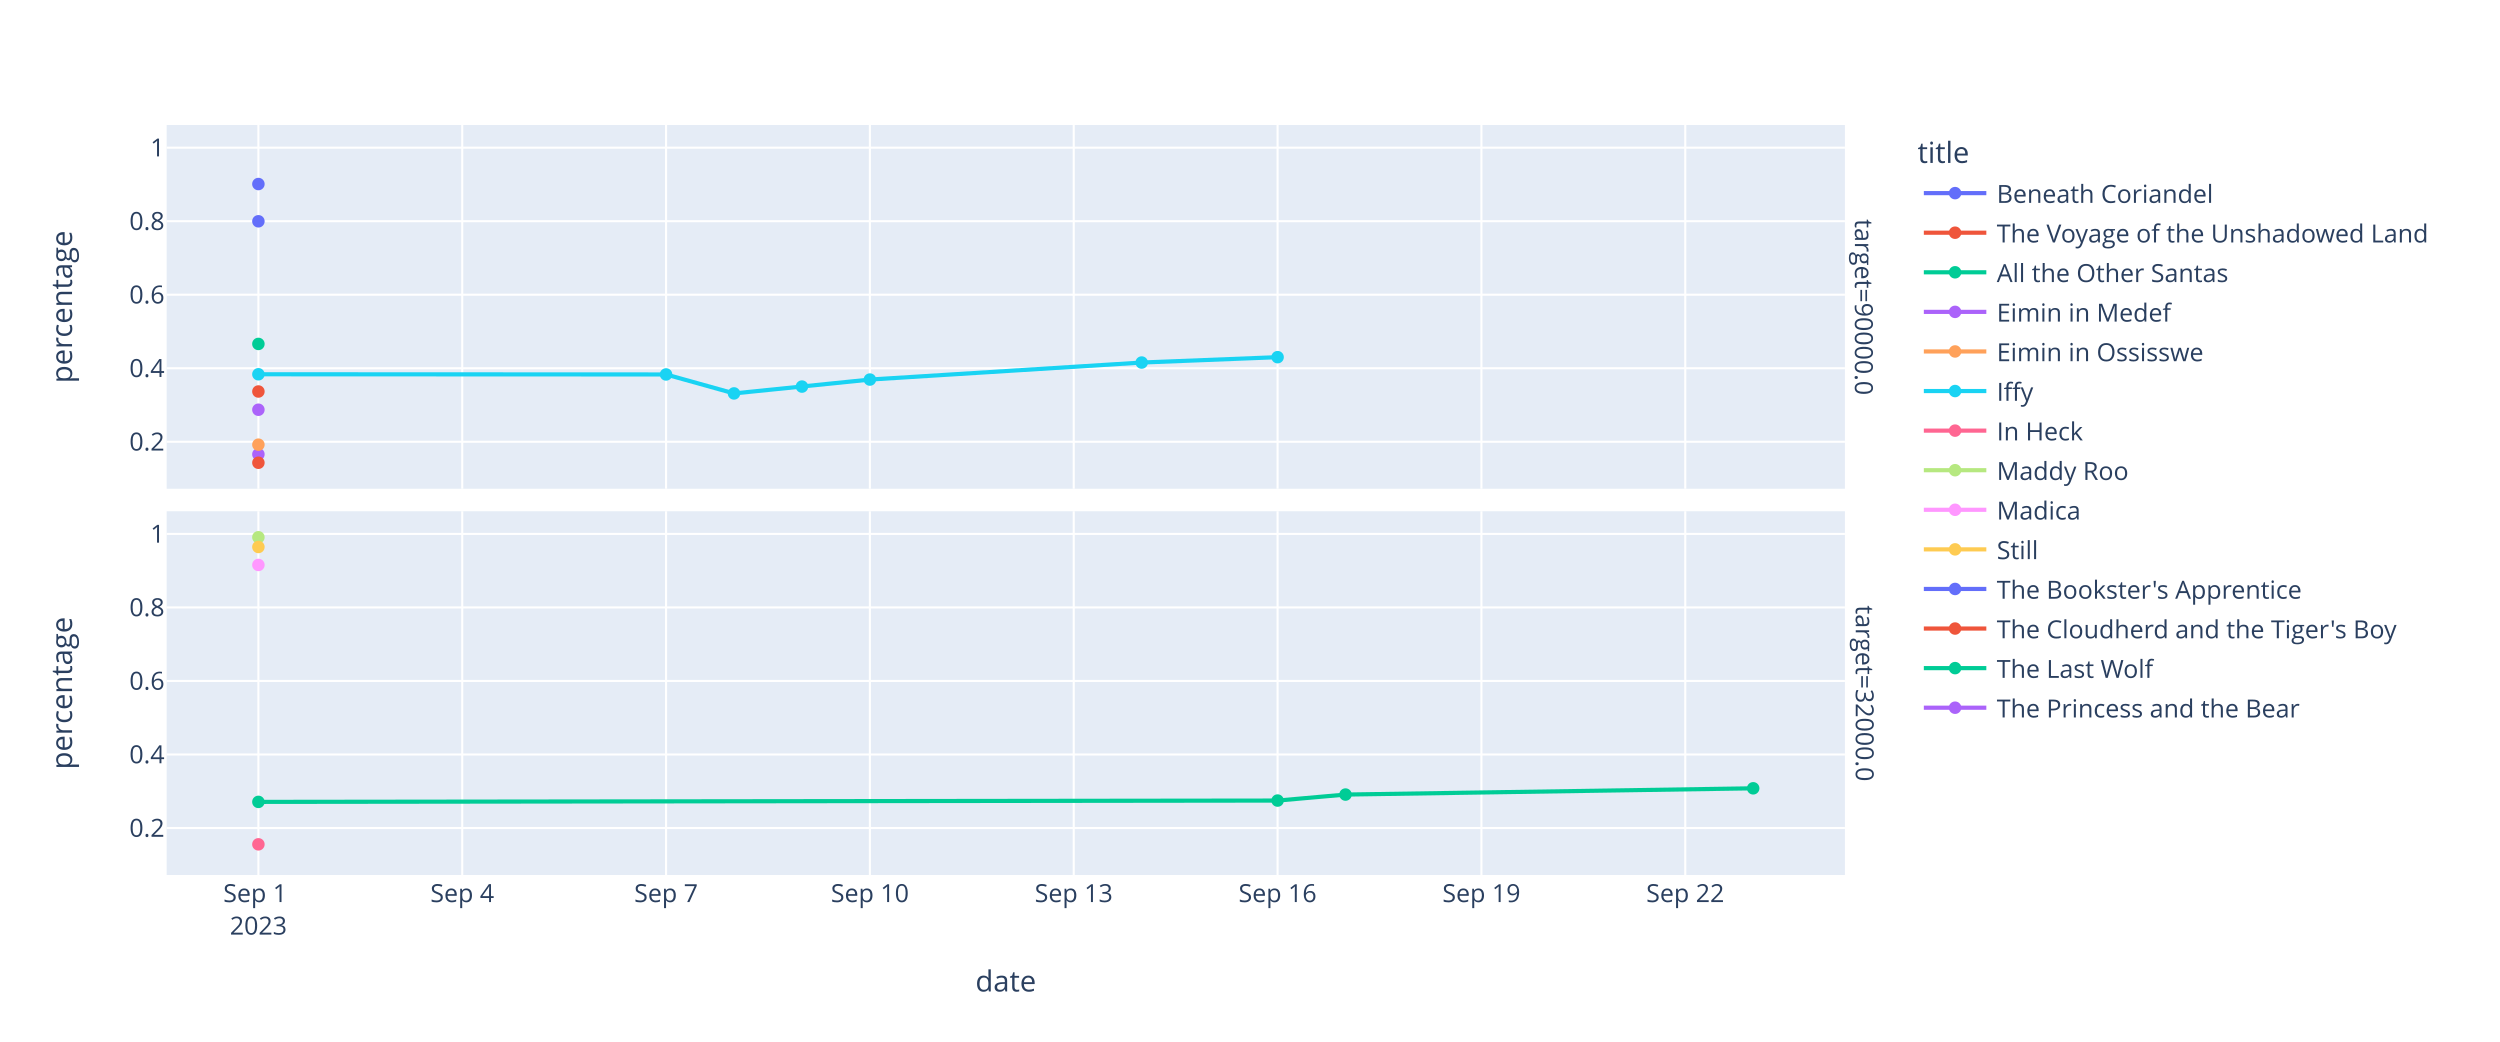
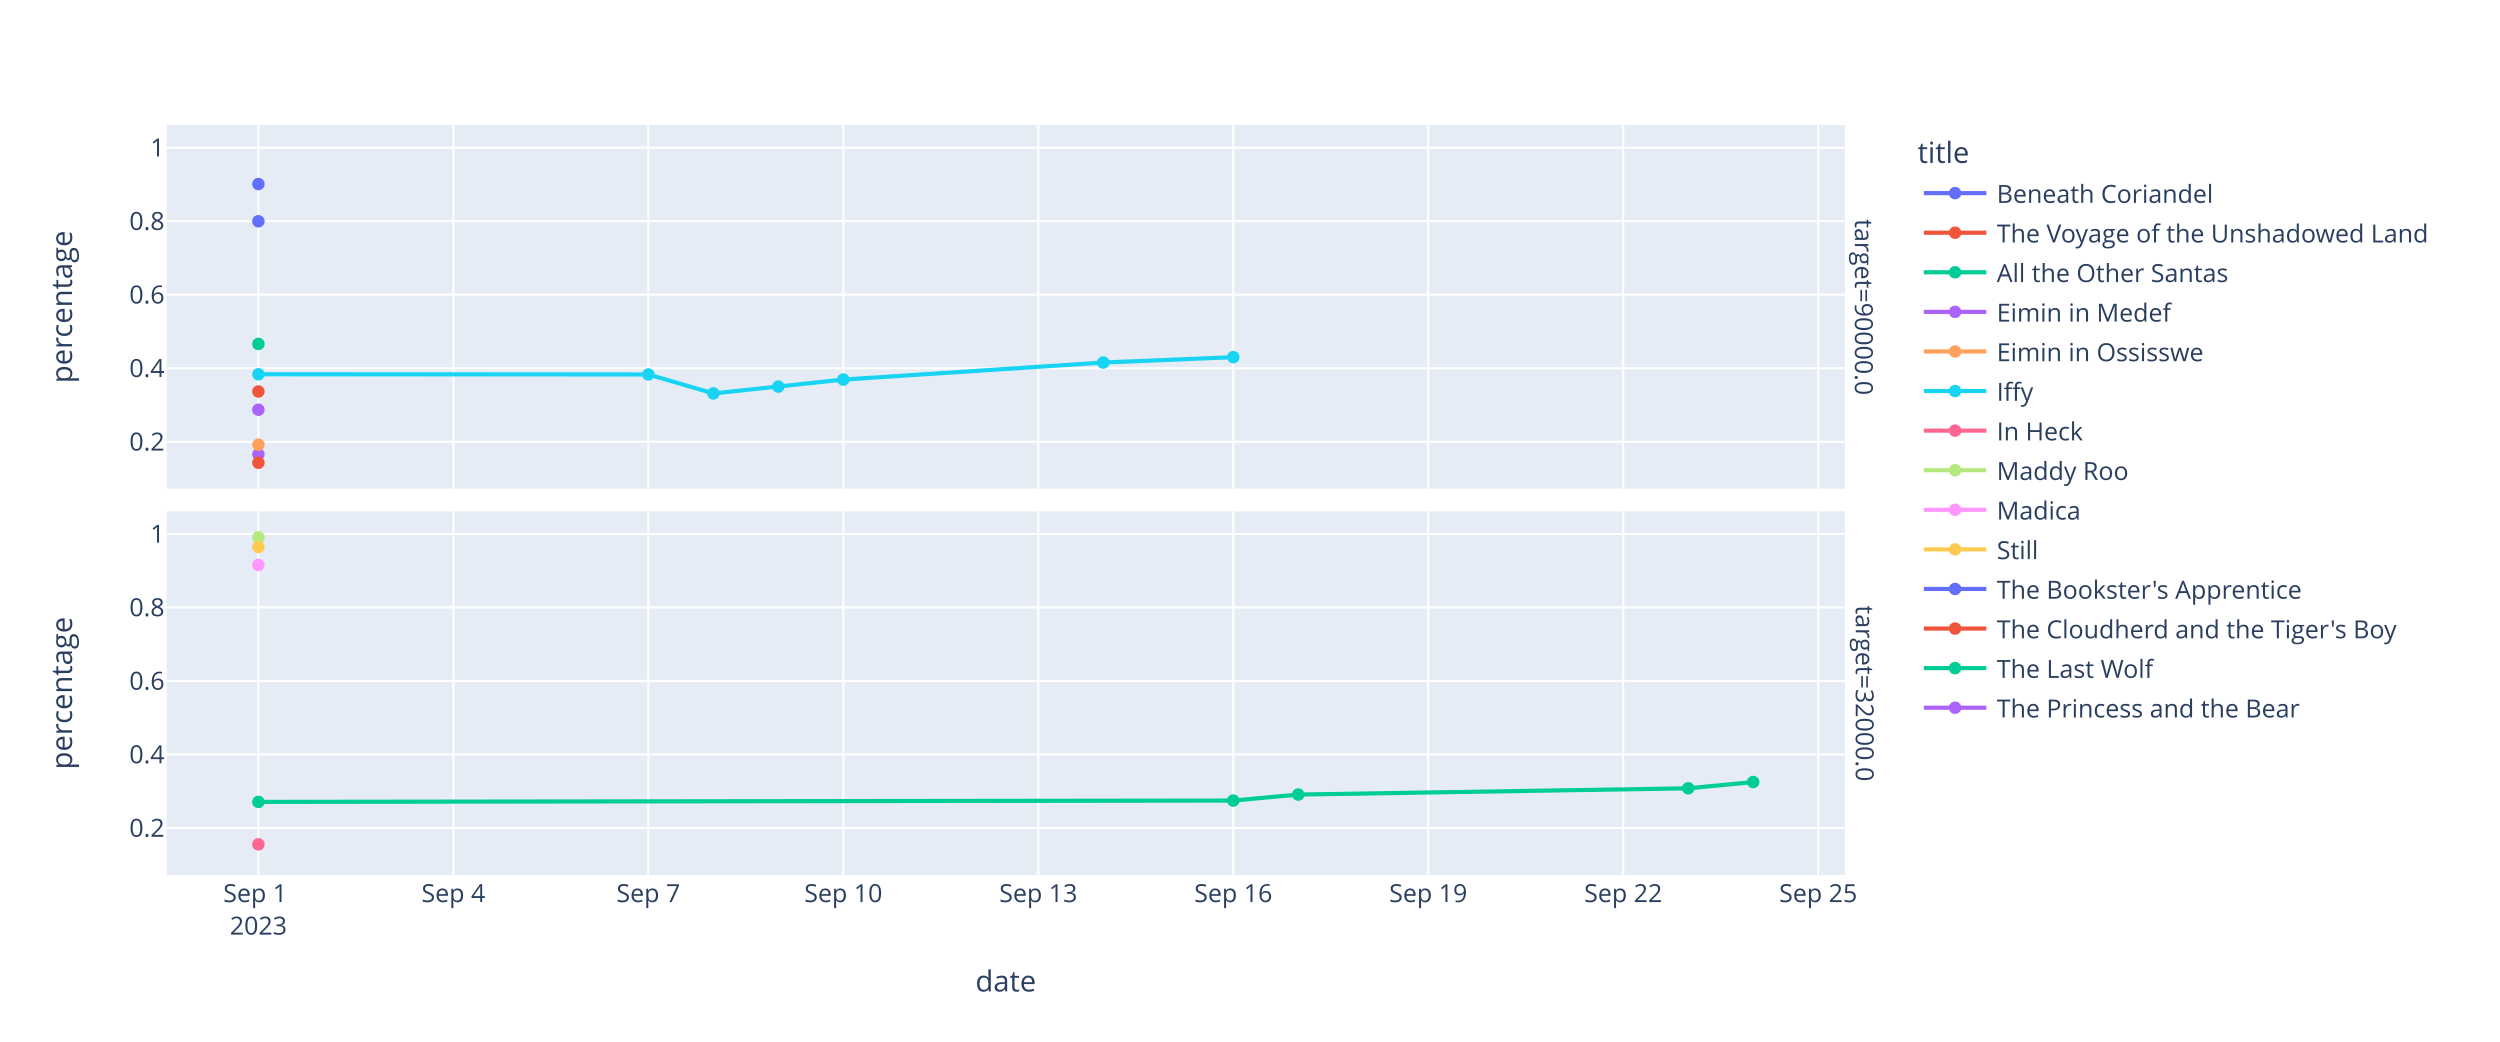
<svg xmlns="http://www.w3.org/2000/svg" class="main-svg" width="1200" height="500" style="" viewBox="0 0 1200 500">
  <rect x="0" y="0" width="1200" height="500" style="fill: rgb(255, 255, 255); fill-opacity: 1;" />
-   <defs id="defs-8ae7a4">
+   <defs id="defs-ab64a9">
    <g class="clips">
-       <clipPath id="clip8ae7a4xyplot" class="plotclip">
+       <clipPath id="clipab64a9xyplot" class="plotclip">
        <rect width="805.56" height="174.6" />
      </clipPath>
-       <clipPath id="clip8ae7a4x2y2plot" class="plotclip">
+       <clipPath id="clipab64a9x2y2plot" class="plotclip">
        <rect width="805.56" height="174.6" />
      </clipPath>
-       <clipPath class="axesclip" id="clip8ae7a4x">
+       <clipPath class="axesclip" id="clipab64a9x">
        <rect x="80" y="0" width="805.56" height="500" />
      </clipPath>
-       <clipPath class="axesclip" id="clip8ae7a4y">
+       <clipPath class="axesclip" id="clipab64a9y">
        <rect x="0" y="245.4" width="1200" height="174.6" />
      </clipPath>
-       <clipPath class="axesclip" id="clip8ae7a4xy">
+       <clipPath class="axesclip" id="clipab64a9xy">
        <rect x="80" y="245.4" width="805.56" height="174.6" />
      </clipPath>
-       <clipPath class="axesclip" id="clip8ae7a4y2">
+       <clipPath class="axesclip" id="clipab64a9y2">
        <rect x="0" y="60" width="1200" height="174.6" />
      </clipPath>
-       <clipPath class="axesclip" id="clip8ae7a4xy2">
+       <clipPath class="axesclip" id="clipab64a9xy2">
        <rect x="80" y="60" width="805.56" height="174.6" />
      </clipPath>
-       <clipPath class="axesclip" id="clip8ae7a4x2">
+       <clipPath class="axesclip" id="clipab64a9x2">
        <rect x="80" y="0" width="805.56" height="500" />
      </clipPath>
-       <clipPath class="axesclip" id="clip8ae7a4x2y">
+       <clipPath class="axesclip" id="clipab64a9x2y">
        <rect x="80" y="245.4" width="805.56" height="174.6" />
      </clipPath>
-       <clipPath class="axesclip" id="clip8ae7a4x2y2">
+       <clipPath class="axesclip" id="clipab64a9x2y2">
        <rect x="80" y="60" width="805.56" height="174.6" />
      </clipPath>
    </g>
    <g class="gradients" />
    <g class="patterns" />
  </defs>
  <g class="bglayer">
    <rect class="bg" x="80" y="245.4" width="805.56" height="174.6" style="fill: rgb(229, 236, 246); fill-opacity: 1; stroke-width: 0;" />
    <rect class="bg" x="80" y="60" width="805.56" height="174.6" style="fill: rgb(229, 236, 246); fill-opacity: 1; stroke-width: 0;" />
  </g>
  <g class="layer-below">
    <g class="imagelayer" />
    <g class="shapelayer" />
  </g>
  <g class="cartesianlayer">
    <g class="subplot xy">
      <g class="layer-subplot">
        <g class="shapelayer" />
        <g class="imagelayer" />
      </g>
      <g class="minor-gridlayer">
        <g class="x" />
        <g class="y" />
      </g>
      <g class="gridlayer">
        <g class="x">
          <path class="xgrid crisp" transform="translate(124.03,0)" d="M0,245.4v174.6" style="stroke: rgb(255, 255, 255); stroke-opacity: 1; stroke-width: 1px;" />
-           <path class="xgrid crisp" transform="translate(221.87,0)" d="M0,245.4v174.6" style="stroke: rgb(255, 255, 255); stroke-opacity: 1; stroke-width: 1px;" />
-           <path class="xgrid crisp" transform="translate(319.71,0)" d="M0,245.4v174.6" style="stroke: rgb(255, 255, 255); stroke-opacity: 1; stroke-width: 1px;" />
-           <path class="xgrid crisp" transform="translate(417.55,0)" d="M0,245.4v174.6" style="stroke: rgb(255, 255, 255); stroke-opacity: 1; stroke-width: 1px;" />
-           <path class="xgrid crisp" transform="translate(515.39,0)" d="M0,245.4v174.6" style="stroke: rgb(255, 255, 255); stroke-opacity: 1; stroke-width: 1px;" />
-           <path class="xgrid crisp" transform="translate(613.24,0)" d="M0,245.4v174.6" style="stroke: rgb(255, 255, 255); stroke-opacity: 1; stroke-width: 1px;" />
-           <path class="xgrid crisp" transform="translate(711.08,0)" d="M0,245.4v174.6" style="stroke: rgb(255, 255, 255); stroke-opacity: 1; stroke-width: 1px;" />
-           <path class="xgrid crisp" transform="translate(808.92,0)" d="M0,245.4v174.6" style="stroke: rgb(255, 255, 255); stroke-opacity: 1; stroke-width: 1px;" />
+           <path class="xgrid crisp" transform="translate(217.62,0)" d="M0,245.4v174.6" style="stroke: rgb(255, 255, 255); stroke-opacity: 1; stroke-width: 1px;" />
+           <path class="xgrid crisp" transform="translate(311.2,0)" d="M0,245.4v174.6" style="stroke: rgb(255, 255, 255); stroke-opacity: 1; stroke-width: 1px;" />
+           <path class="xgrid crisp" transform="translate(404.79,0)" d="M0,245.4v174.6" style="stroke: rgb(255, 255, 255); stroke-opacity: 1; stroke-width: 1px;" />
+           <path class="xgrid crisp" transform="translate(498.38,0)" d="M0,245.4v174.6" style="stroke: rgb(255, 255, 255); stroke-opacity: 1; stroke-width: 1px;" />
+           <path class="xgrid crisp" transform="translate(591.97,0)" d="M0,245.4v174.6" style="stroke: rgb(255, 255, 255); stroke-opacity: 1; stroke-width: 1px;" />
+           <path class="xgrid crisp" transform="translate(685.55,0)" d="M0,245.4v174.6" style="stroke: rgb(255, 255, 255); stroke-opacity: 1; stroke-width: 1px;" />
+           <path class="xgrid crisp" transform="translate(779.14,0)" d="M0,245.4v174.6" style="stroke: rgb(255, 255, 255); stroke-opacity: 1; stroke-width: 1px;" />
+           <path class="xgrid crisp" transform="translate(872.73,0)" d="M0,245.4v174.6" style="stroke: rgb(255, 255, 255); stroke-opacity: 1; stroke-width: 1px;" />
        </g>
        <g class="y">
          <path class="ygrid crisp" transform="translate(0,397.45)" d="M80,0h805.56" style="stroke: rgb(255, 255, 255); stroke-opacity: 1; stroke-width: 1px;" />
          <path class="ygrid crisp" transform="translate(0,362.16)" d="M80,0h805.56" style="stroke: rgb(255, 255, 255); stroke-opacity: 1; stroke-width: 1px;" />
          <path class="ygrid crisp" transform="translate(0,326.86)" d="M80,0h805.56" style="stroke: rgb(255, 255, 255); stroke-opacity: 1; stroke-width: 1px;" />
          <path class="ygrid crisp" transform="translate(0,291.57)" d="M80,0h805.56" style="stroke: rgb(255, 255, 255); stroke-opacity: 1; stroke-width: 1px;" />
          <path class="ygrid crisp" transform="translate(0,256.28)" d="M80,0h805.56" style="stroke: rgb(255, 255, 255); stroke-opacity: 1; stroke-width: 1px;" />
        </g>
      </g>
      <g class="zerolinelayer" />
      <path class="xlines-below" />
      <path class="ylines-below" />
      <g class="overlines-below" />
      <g class="xaxislayer-below" />
      <g class="yaxislayer-below" />
      <g class="overaxes-below" />
-       <g class="plot" transform="translate(80,245.4)" clip-path="url(#clip8ae7a4xyplot)">
+       <g class="plot" transform="translate(80,245.4)" clip-path="url(#clipab64a9xyplot)">
        <g class="scatterlayer mlayer">
-           <g class="trace scatter tracec474e1" style="stroke-miterlimit: 2; opacity: 1;">
+           <g class="trace scatter tracec89044" style="stroke-miterlimit: 2; opacity: 1;">
            <g class="fills" />
            <g class="errorbars" />
            <g class="lines">
-               <path class="js-line" d="M761.53,132.99L565.85,135.99L533.24,138.87L44.03,139.51" style="vector-effect: non-scaling-stroke; fill: none; stroke: rgb(0, 204, 150); stroke-opacity: 1; stroke-width: 2px; opacity: 1;" />
-             </g>
-             <g class="points">
-               <path class="point" transform="translate(761.53,132.99)" d="M3,0A3,3 0 1,1 0,-3A3,3 0 0,1 3,0Z" style="opacity: 1; stroke-width: 0px; fill: rgb(0, 204, 150); fill-opacity: 1;" />
-               <path class="point" transform="translate(565.85,135.99)" d="M3,0A3,3 0 1,1 0,-3A3,3 0 0,1 3,0Z" style="opacity: 1; stroke-width: 0px; fill: rgb(0, 204, 150); fill-opacity: 1;" />
-               <path class="point" transform="translate(533.24,138.87)" d="M3,0A3,3 0 1,1 0,-3A3,3 0 0,1 3,0Z" style="opacity: 1; stroke-width: 0px; fill: rgb(0, 204, 150); fill-opacity: 1;" />
+               <path class="js-line" d="M761.53,129.98L730.34,132.99L543.16,135.99L511.97,138.87L44.03,139.51" style="vector-effect: non-scaling-stroke; fill: none; stroke: rgb(0, 204, 150); stroke-opacity: 1; stroke-width: 2px; opacity: 1;" />
+             </g>
+             <g class="points">
+               <path class="point" transform="translate(761.53,129.98)" d="M3,0A3,3 0 1,1 0,-3A3,3 0 0,1 3,0Z" style="opacity: 1; stroke-width: 0px; fill: rgb(0, 204, 150); fill-opacity: 1;" />
+               <path class="point" transform="translate(730.34,132.99)" d="M3,0A3,3 0 1,1 0,-3A3,3 0 0,1 3,0Z" style="opacity: 1; stroke-width: 0px; fill: rgb(0, 204, 150); fill-opacity: 1;" />
+               <path class="point" transform="translate(543.16,135.99)" d="M3,0A3,3 0 1,1 0,-3A3,3 0 0,1 3,0Z" style="opacity: 1; stroke-width: 0px; fill: rgb(0, 204, 150); fill-opacity: 1;" />
+               <path class="point" transform="translate(511.97,138.87)" d="M3,0A3,3 0 1,1 0,-3A3,3 0 0,1 3,0Z" style="opacity: 1; stroke-width: 0px; fill: rgb(0, 204, 150); fill-opacity: 1;" />
              <path class="point" transform="translate(44.03,139.51)" d="M3,0A3,3 0 1,1 0,-3A3,3 0 0,1 3,0Z" style="opacity: 1; stroke-width: 0px; fill: rgb(0, 204, 150); fill-opacity: 1;" />
            </g>
            <g class="text" />
          </g>
-           <g class="trace scatter trace4d6131" style="stroke-miterlimit: 2; opacity: 1;">
+           <g class="trace scatter tracebc7752" style="stroke-miterlimit: 2; opacity: 1;">
            <g class="fills" />
            <g class="errorbars" />
            <g class="lines" />
            <g class="points">
              <path class="point" transform="translate(44.03,159.88)" d="M3,0A3,3 0 1,1 0,-3A3,3 0 0,1 3,0Z" style="opacity: 1; stroke-width: 0px; fill: rgb(255, 102, 146); fill-opacity: 1;" />
            </g>
            <g class="text" />
          </g>
-           <g class="trace scatter trace3fd0ec" style="stroke-miterlimit: 2; opacity: 1;">
+           <g class="trace scatter trace7175c2" style="stroke-miterlimit: 2; opacity: 1;">
            <g class="fills" />
            <g class="errorbars" />
            <g class="lines" />
            <g class="points">
              <path class="point" transform="translate(44.03,12.48)" d="M3,0A3,3 0 1,1 0,-3A3,3 0 0,1 3,0Z" style="opacity: 1; stroke-width: 0px; fill: rgb(182, 232, 128); fill-opacity: 1;" />
            </g>
            <g class="text" />
          </g>
-           <g class="trace scatter tracea8477a" style="stroke-miterlimit: 2; opacity: 1;">
+           <g class="trace scatter trace7fb357" style="stroke-miterlimit: 2; opacity: 1;">
            <g class="fills" />
            <g class="errorbars" />
            <g class="lines" />
            <g class="points">
              <path class="point" transform="translate(44.03,25.78)" d="M3,0A3,3 0 1,1 0,-3A3,3 0 0,1 3,0Z" style="opacity: 1; stroke-width: 0px; fill: rgb(255, 151, 255); fill-opacity: 1;" />
            </g>
            <g class="text" />
          </g>
-           <g class="trace scatter trace896f46" style="stroke-miterlimit: 2; opacity: 1;">
+           <g class="trace scatter tracee716f3" style="stroke-miterlimit: 2; opacity: 1;">
            <g class="fills" />
            <g class="errorbars" />
            <g class="lines" />
            <g class="points">
              <path class="point" transform="translate(44.03,17.15)" d="M3,0A3,3 0 1,1 0,-3A3,3 0 0,1 3,0Z" style="opacity: 1; stroke-width: 0px; fill: rgb(254, 203, 82); fill-opacity: 1;" />
            </g>
            <g class="text" />
          </g>
        </g>
      </g>
      <g class="overplot" />
      <path class="xlines-above crisp" d="M0,0" style="fill: none;" />
      <path class="ylines-above crisp" d="M0,0" style="fill: none;" />
      <g class="overlines-above" />
      <g class="xaxislayer-above">
        <g class="xtick">
          <text text-anchor="middle" x="0" y="433" transform="translate(124.03,0)" style="font-family: 'Open Sans', verdana, arial, sans-serif; font-size: 12px; fill: rgb(42, 63, 95); fill-opacity: 1; white-space: pre; opacity: 1;">
            <tspan class="line" dy="0em" x="0" y="433">Sep 1</tspan>
            <tspan class="line" dy="1.3em" x="0" y="433">2023</tspan>
          </text>
        </g>
        <g class="xtick">
-           <text text-anchor="middle" x="0" y="433" style="font-family: 'Open Sans', verdana, arial, sans-serif; font-size: 12px; fill: rgb(42, 63, 95); fill-opacity: 1; white-space: pre; opacity: 1;" transform="translate(221.87,0)">Sep 4</text>
-         </g>
-         <g class="xtick">
-           <text text-anchor="middle" x="0" y="433" style="font-family: 'Open Sans', verdana, arial, sans-serif; font-size: 12px; fill: rgb(42, 63, 95); fill-opacity: 1; white-space: pre; opacity: 1;" transform="translate(319.71,0)">Sep 7</text>
-         </g>
-         <g class="xtick">
-           <text text-anchor="middle" x="0" y="433" style="font-family: 'Open Sans', verdana, arial, sans-serif; font-size: 12px; fill: rgb(42, 63, 95); fill-opacity: 1; white-space: pre; opacity: 1;" transform="translate(417.55,0)">Sep 10</text>
-         </g>
-         <g class="xtick">
-           <text text-anchor="middle" x="0" y="433" style="font-family: 'Open Sans', verdana, arial, sans-serif; font-size: 12px; fill: rgb(42, 63, 95); fill-opacity: 1; white-space: pre; opacity: 1;" transform="translate(515.39,0)">Sep 13</text>
-         </g>
-         <g class="xtick">
-           <text text-anchor="middle" x="0" y="433" style="font-family: 'Open Sans', verdana, arial, sans-serif; font-size: 12px; fill: rgb(42, 63, 95); fill-opacity: 1; white-space: pre; opacity: 1;" transform="translate(613.24,0)">Sep 16</text>
-         </g>
-         <g class="xtick">
-           <text text-anchor="middle" x="0" y="433" style="font-family: 'Open Sans', verdana, arial, sans-serif; font-size: 12px; fill: rgb(42, 63, 95); fill-opacity: 1; white-space: pre; opacity: 1;" transform="translate(711.08,0)">Sep 19</text>
-         </g>
-         <g class="xtick">
-           <text text-anchor="middle" x="0" y="433" style="font-family: 'Open Sans', verdana, arial, sans-serif; font-size: 12px; fill: rgb(42, 63, 95); fill-opacity: 1; white-space: pre; opacity: 1;" transform="translate(808.92,0)">Sep 22</text>
+           <text text-anchor="middle" x="0" y="433" style="font-family: 'Open Sans', verdana, arial, sans-serif; font-size: 12px; fill: rgb(42, 63, 95); fill-opacity: 1; white-space: pre; opacity: 1;" transform="translate(217.62,0)">Sep 4</text>
+         </g>
+         <g class="xtick">
+           <text text-anchor="middle" x="0" y="433" style="font-family: 'Open Sans', verdana, arial, sans-serif; font-size: 12px; fill: rgb(42, 63, 95); fill-opacity: 1; white-space: pre; opacity: 1;" transform="translate(311.2,0)">Sep 7</text>
+         </g>
+         <g class="xtick">
+           <text text-anchor="middle" x="0" y="433" style="font-family: 'Open Sans', verdana, arial, sans-serif; font-size: 12px; fill: rgb(42, 63, 95); fill-opacity: 1; white-space: pre; opacity: 1;" transform="translate(404.79,0)">Sep 10</text>
+         </g>
+         <g class="xtick">
+           <text text-anchor="middle" x="0" y="433" style="font-family: 'Open Sans', verdana, arial, sans-serif; font-size: 12px; fill: rgb(42, 63, 95); fill-opacity: 1; white-space: pre; opacity: 1;" transform="translate(498.38,0)">Sep 13</text>
+         </g>
+         <g class="xtick">
+           <text text-anchor="middle" x="0" y="433" style="font-family: 'Open Sans', verdana, arial, sans-serif; font-size: 12px; fill: rgb(42, 63, 95); fill-opacity: 1; white-space: pre; opacity: 1;" transform="translate(591.97,0)">Sep 16</text>
+         </g>
+         <g class="xtick">
+           <text text-anchor="middle" x="0" y="433" style="font-family: 'Open Sans', verdana, arial, sans-serif; font-size: 12px; fill: rgb(42, 63, 95); fill-opacity: 1; white-space: pre; opacity: 1;" transform="translate(685.55,0)">Sep 19</text>
+         </g>
+         <g class="xtick">
+           <text text-anchor="middle" x="0" y="433" style="font-family: 'Open Sans', verdana, arial, sans-serif; font-size: 12px; fill: rgb(42, 63, 95); fill-opacity: 1; white-space: pre; opacity: 1;" transform="translate(779.14,0)">Sep 22</text>
+         </g>
+         <g class="xtick">
+           <text text-anchor="middle" x="0" y="433" style="font-family: 'Open Sans', verdana, arial, sans-serif; font-size: 12px; fill: rgb(42, 63, 95); fill-opacity: 1; white-space: pre; opacity: 1;" transform="translate(872.73,0)">Sep 25</text>
        </g>
      </g>
      <g class="yaxislayer-above">
        <g class="ytick">
          <text text-anchor="end" x="79" y="4.2" transform="translate(0,397.45)" style="font-family: 'Open Sans', verdana, arial, sans-serif; font-size: 12px; fill: rgb(42, 63, 95); fill-opacity: 1; white-space: pre; opacity: 1;">0.2</text>
        </g>
        <g class="ytick">
          <text text-anchor="end" x="79" y="4.2" style="font-family: 'Open Sans', verdana, arial, sans-serif; font-size: 12px; fill: rgb(42, 63, 95); fill-opacity: 1; white-space: pre; opacity: 1;" transform="translate(0,362.16)">0.4</text>
        </g>
        <g class="ytick">
          <text text-anchor="end" x="79" y="4.2" style="font-family: 'Open Sans', verdana, arial, sans-serif; font-size: 12px; fill: rgb(42, 63, 95); fill-opacity: 1; white-space: pre; opacity: 1;" transform="translate(0,326.86)">0.6</text>
        </g>
        <g class="ytick">
          <text text-anchor="end" x="79" y="4.2" style="font-family: 'Open Sans', verdana, arial, sans-serif; font-size: 12px; fill: rgb(42, 63, 95); fill-opacity: 1; white-space: pre; opacity: 1;" transform="translate(0,291.57)">0.8</text>
        </g>
        <g class="ytick">
          <text text-anchor="end" x="79" y="4.2" style="font-family: 'Open Sans', verdana, arial, sans-serif; font-size: 12px; fill: rgb(42, 63, 95); fill-opacity: 1; white-space: pre; opacity: 1;" transform="translate(0,256.28)">1</text>
        </g>
      </g>
      <g class="overaxes-above" />
    </g>
    <g class="subplot x2y2">
      <g class="layer-subplot">
        <g class="shapelayer" />
        <g class="imagelayer" />
      </g>
      <g class="minor-gridlayer">
        <g class="x2" />
        <g class="y2" />
      </g>
      <g class="gridlayer">
        <g class="x2">
          <path class="x2grid crisp" transform="translate(124.03,0)" d="M0,60v174.6" style="stroke: rgb(255, 255, 255); stroke-opacity: 1; stroke-width: 1px;" />
-           <path class="x2grid crisp" transform="translate(221.87,0)" d="M0,60v174.6" style="stroke: rgb(255, 255, 255); stroke-opacity: 1; stroke-width: 1px;" />
-           <path class="x2grid crisp" transform="translate(319.71,0)" d="M0,60v174.6" style="stroke: rgb(255, 255, 255); stroke-opacity: 1; stroke-width: 1px;" />
-           <path class="x2grid crisp" transform="translate(417.55,0)" d="M0,60v174.6" style="stroke: rgb(255, 255, 255); stroke-opacity: 1; stroke-width: 1px;" />
-           <path class="x2grid crisp" transform="translate(515.39,0)" d="M0,60v174.6" style="stroke: rgb(255, 255, 255); stroke-opacity: 1; stroke-width: 1px;" />
-           <path class="x2grid crisp" transform="translate(613.24,0)" d="M0,60v174.6" style="stroke: rgb(255, 255, 255); stroke-opacity: 1; stroke-width: 1px;" />
-           <path class="x2grid crisp" transform="translate(711.08,0)" d="M0,60v174.6" style="stroke: rgb(255, 255, 255); stroke-opacity: 1; stroke-width: 1px;" />
-           <path class="x2grid crisp" transform="translate(808.92,0)" d="M0,60v174.6" style="stroke: rgb(255, 255, 255); stroke-opacity: 1; stroke-width: 1px;" />
+           <path class="x2grid crisp" transform="translate(217.62,0)" d="M0,60v174.6" style="stroke: rgb(255, 255, 255); stroke-opacity: 1; stroke-width: 1px;" />
+           <path class="x2grid crisp" transform="translate(311.2,0)" d="M0,60v174.6" style="stroke: rgb(255, 255, 255); stroke-opacity: 1; stroke-width: 1px;" />
+           <path class="x2grid crisp" transform="translate(404.79,0)" d="M0,60v174.6" style="stroke: rgb(255, 255, 255); stroke-opacity: 1; stroke-width: 1px;" />
+           <path class="x2grid crisp" transform="translate(498.38,0)" d="M0,60v174.6" style="stroke: rgb(255, 255, 255); stroke-opacity: 1; stroke-width: 1px;" />
+           <path class="x2grid crisp" transform="translate(591.97,0)" d="M0,60v174.6" style="stroke: rgb(255, 255, 255); stroke-opacity: 1; stroke-width: 1px;" />
+           <path class="x2grid crisp" transform="translate(685.55,0)" d="M0,60v174.6" style="stroke: rgb(255, 255, 255); stroke-opacity: 1; stroke-width: 1px;" />
+           <path class="x2grid crisp" transform="translate(779.14,0)" d="M0,60v174.6" style="stroke: rgb(255, 255, 255); stroke-opacity: 1; stroke-width: 1px;" />
+           <path class="x2grid crisp" transform="translate(872.73,0)" d="M0,60v174.6" style="stroke: rgb(255, 255, 255); stroke-opacity: 1; stroke-width: 1px;" />
        </g>
        <g class="y2">
          <path class="y2grid crisp" transform="translate(0,212.05)" d="M80,0h805.56" style="stroke: rgb(255, 255, 255); stroke-opacity: 1; stroke-width: 1px;" />
          <path class="y2grid crisp" transform="translate(0,176.76)" d="M80,0h805.56" style="stroke: rgb(255, 255, 255); stroke-opacity: 1; stroke-width: 1px;" />
          <path class="y2grid crisp" transform="translate(0,141.46)" d="M80,0h805.56" style="stroke: rgb(255, 255, 255); stroke-opacity: 1; stroke-width: 1px;" />
          <path class="y2grid crisp" transform="translate(0,106.17)" d="M80,0h805.56" style="stroke: rgb(255, 255, 255); stroke-opacity: 1; stroke-width: 1px;" />
          <path class="y2grid crisp" transform="translate(0,70.88)" d="M80,0h805.56" style="stroke: rgb(255, 255, 255); stroke-opacity: 1; stroke-width: 1px;" />
        </g>
      </g>
      <g class="zerolinelayer" />
      <path class="xlines-below" />
      <path class="ylines-below" />
      <g class="overlines-below" />
      <g class="xaxislayer-below" />
      <g class="yaxislayer-below" />
      <g class="overaxes-below" />
-       <g class="plot" transform="translate(80,60)" clip-path="url(#clip8ae7a4x2y2plot)">
+       <g class="plot" transform="translate(80,60)" clip-path="url(#clipab64a9x2y2plot)">
        <g class="scatterlayer mlayer">
-           <g class="trace scatter tracef38d2c" style="stroke-miterlimit: 2; opacity: 1;">
+           <g class="trace scatter trace389a66" style="stroke-miterlimit: 2; opacity: 1;">
            <g class="fills" />
            <g class="errorbars" />
            <g class="lines" />
            <g class="points">
              <path class="point" transform="translate(44.03,28.34)" d="M3,0A3,3 0 1,1 0,-3A3,3 0 0,1 3,0Z" style="opacity: 1; stroke-width: 0px; fill: rgb(99, 110, 250); fill-opacity: 1;" />
            </g>
            <g class="text" />
          </g>
-           <g class="trace scatter trace0f6a80" style="stroke-miterlimit: 2; opacity: 1;">
+           <g class="trace scatter trace308785" style="stroke-miterlimit: 2; opacity: 1;">
            <g class="fills" />
            <g class="errorbars" />
            <g class="lines" />
            <g class="points">
              <path class="point" transform="translate(44.03,127.92)" d="M3,0A3,3 0 1,1 0,-3A3,3 0 0,1 3,0Z" style="opacity: 1; stroke-width: 0px; fill: rgb(239, 85, 59); fill-opacity: 1;" />
            </g>
            <g class="text" />
          </g>
-           <g class="trace scatter trace52b05f" style="stroke-miterlimit: 2; opacity: 1;">
+           <g class="trace scatter trace09c5fb" style="stroke-miterlimit: 2; opacity: 1;">
            <g class="fills" />
            <g class="errorbars" />
            <g class="lines" />
            <g class="points">
              <path class="point" transform="translate(44.03,158.05)" d="M3,0A3,3 0 1,1 0,-3A3,3 0 0,1 3,0Z" style="opacity: 1; stroke-width: 0px; fill: rgb(171, 99, 250); fill-opacity: 1;" />
            </g>
            <g class="text" />
          </g>
-           <g class="trace scatter trace8efb98" style="stroke-miterlimit: 2; opacity: 1;">
+           <g class="trace scatter trace22b83e" style="stroke-miterlimit: 2; opacity: 1;">
            <g class="fills" />
            <g class="errorbars" />
            <g class="lines" />
            <g class="points">
              <path class="point" transform="translate(44.03,153.44)" d="M3,0A3,3 0 1,1 0,-3A3,3 0 0,1 3,0Z" style="opacity: 1; stroke-width: 0px; fill: rgb(255, 161, 90); fill-opacity: 1;" />
            </g>
            <g class="text" />
          </g>
-           <g class="trace scatter tracecb8f2b" style="stroke-miterlimit: 2; opacity: 1;">
+           <g class="trace scatter trace74ef43" style="stroke-miterlimit: 2; opacity: 1;">
            <g class="fills" />
            <g class="errorbars" />
            <g class="lines">
-               <path class="js-line" d="M533.24,111.44L468.01,114.02L337.55,122.19L272.32,128.84L239.71,119.74L44.03,119.65" style="vector-effect: non-scaling-stroke; fill: none; stroke: rgb(25, 211, 243); stroke-opacity: 1; stroke-width: 2px; opacity: 1;" />
-             </g>
-             <g class="points">
-               <path class="point" transform="translate(533.24,111.44)" d="M3,0A3,3 0 1,1 0,-3A3,3 0 0,1 3,0Z" style="opacity: 1; stroke-width: 0px; fill: rgb(25, 211, 243); fill-opacity: 1;" />
-               <path class="point" transform="translate(468.01,114.02)" d="M3,0A3,3 0 1,1 0,-3A3,3 0 0,1 3,0Z" style="opacity: 1; stroke-width: 0px; fill: rgb(25, 211, 243); fill-opacity: 1;" />
-               <path class="point" transform="translate(337.55,122.19)" d="M3,0A3,3 0 1,1 0,-3A3,3 0 0,1 3,0Z" style="opacity: 1; stroke-width: 0px; fill: rgb(25, 211, 243); fill-opacity: 1;" />
-               <path class="point" transform="translate(304.94,125.56)" d="M3,0A3,3 0 1,1 0,-3A3,3 0 0,1 3,0Z" style="opacity: 1; stroke-width: 0px; fill: rgb(25, 211, 243); fill-opacity: 1;" />
-               <path class="point" transform="translate(272.32,128.84)" d="M3,0A3,3 0 1,1 0,-3A3,3 0 0,1 3,0Z" style="opacity: 1; stroke-width: 0px; fill: rgb(25, 211, 243); fill-opacity: 1;" />
-               <path class="point" transform="translate(239.71,119.74)" d="M3,0A3,3 0 1,1 0,-3A3,3 0 0,1 3,0Z" style="opacity: 1; stroke-width: 0px; fill: rgb(25, 211, 243); fill-opacity: 1;" />
+               <path class="js-line" d="M511.97,111.44L449.57,114.02L324.79,122.19L262.4,128.84L231.2,119.74L44.03,119.65" style="vector-effect: non-scaling-stroke; fill: none; stroke: rgb(25, 211, 243); stroke-opacity: 1; stroke-width: 2px; opacity: 1;" />
+             </g>
+             <g class="points">
+               <path class="point" transform="translate(511.97,111.44)" d="M3,0A3,3 0 1,1 0,-3A3,3 0 0,1 3,0Z" style="opacity: 1; stroke-width: 0px; fill: rgb(25, 211, 243); fill-opacity: 1;" />
+               <path class="point" transform="translate(449.57,114.02)" d="M3,0A3,3 0 1,1 0,-3A3,3 0 0,1 3,0Z" style="opacity: 1; stroke-width: 0px; fill: rgb(25, 211, 243); fill-opacity: 1;" />
+               <path class="point" transform="translate(324.79,122.19)" d="M3,0A3,3 0 1,1 0,-3A3,3 0 0,1 3,0Z" style="opacity: 1; stroke-width: 0px; fill: rgb(25, 211, 243); fill-opacity: 1;" />
+               <path class="point" transform="translate(293.59,125.56)" d="M3,0A3,3 0 1,1 0,-3A3,3 0 0,1 3,0Z" style="opacity: 1; stroke-width: 0px; fill: rgb(25, 211, 243); fill-opacity: 1;" />
+               <path class="point" transform="translate(262.4,128.84)" d="M3,0A3,3 0 1,1 0,-3A3,3 0 0,1 3,0Z" style="opacity: 1; stroke-width: 0px; fill: rgb(25, 211, 243); fill-opacity: 1;" />
+               <path class="point" transform="translate(231.2,119.74)" d="M3,0A3,3 0 1,1 0,-3A3,3 0 0,1 3,0Z" style="opacity: 1; stroke-width: 0px; fill: rgb(25, 211, 243); fill-opacity: 1;" />
              <path class="point" transform="translate(44.03,119.65)" d="M3,0A3,3 0 1,1 0,-3A3,3 0 0,1 3,0Z" style="opacity: 1; stroke-width: 0px; fill: rgb(25, 211, 243); fill-opacity: 1;" />
            </g>
            <g class="text" />
          </g>
-           <g class="trace scatter tracefb782a" style="stroke-miterlimit: 2; opacity: 1;">
+           <g class="trace scatter trace3dfedc" style="stroke-miterlimit: 2; opacity: 1;">
            <g class="fills" />
            <g class="errorbars" />
            <g class="lines" />
            <g class="points">
              <path class="point" transform="translate(44.03,46.22)" d="M3,0A3,3 0 1,1 0,-3A3,3 0 0,1 3,0Z" style="opacity: 1; stroke-width: 0px; fill: rgb(99, 110, 250); fill-opacity: 1;" />
            </g>
            <g class="text" />
          </g>
-           <g class="trace scatter trace7fdd20" style="stroke-miterlimit: 2; opacity: 1;">
+           <g class="trace scatter trace75eb3a" style="stroke-miterlimit: 2; opacity: 1;">
            <g class="fills" />
            <g class="errorbars" />
            <g class="lines" />
            <g class="points">
              <path class="point" transform="translate(44.03,162.12)" d="M3,0A3,3 0 1,1 0,-3A3,3 0 0,1 3,0Z" style="opacity: 1; stroke-width: 0px; fill: rgb(239, 85, 59); fill-opacity: 1;" />
            </g>
            <g class="text" />
          </g>
-           <g class="trace scatter tracef13fba" style="stroke-miterlimit: 2; opacity: 1;">
+           <g class="trace scatter tracec8aa12" style="stroke-miterlimit: 2; opacity: 1;">
            <g class="fills" />
            <g class="errorbars" />
            <g class="lines" />
            <g class="points">
              <path class="point" transform="translate(44.03,105.09)" d="M3,0A3,3 0 1,1 0,-3A3,3 0 0,1 3,0Z" style="opacity: 1; stroke-width: 0px; fill: rgb(0, 204, 150); fill-opacity: 1;" />
            </g>
            <g class="text" />
          </g>
-           <g class="trace scatter trace22cac6" style="stroke-miterlimit: 2; opacity: 1;">
+           <g class="trace scatter tracedf134e" style="stroke-miterlimit: 2; opacity: 1;">
            <g class="fills" />
            <g class="errorbars" />
            <g class="lines" />
            <g class="points">
              <path class="point" transform="translate(44.03,136.67)" d="M3,0A3,3 0 1,1 0,-3A3,3 0 0,1 3,0Z" style="opacity: 1; stroke-width: 0px; fill: rgb(171, 99, 250); fill-opacity: 1;" />
            </g>
            <g class="text" />
          </g>
        </g>
      </g>
      <g class="overplot" />
      <path class="xlines-above crisp" d="M0,0" style="fill: none;" />
      <path class="ylines-above crisp" d="M0,0" style="fill: none;" />
      <g class="overlines-above" />
      <g class="xaxislayer-above" />
      <g class="yaxislayer-above">
        <g class="y2tick">
          <text text-anchor="end" x="79" y="4.2" transform="translate(0,212.05)" style="font-family: 'Open Sans', verdana, arial, sans-serif; font-size: 12px; fill: rgb(42, 63, 95); fill-opacity: 1; white-space: pre; opacity: 1;">0.2</text>
        </g>
        <g class="y2tick">
          <text text-anchor="end" x="79" y="4.2" style="font-family: 'Open Sans', verdana, arial, sans-serif; font-size: 12px; fill: rgb(42, 63, 95); fill-opacity: 1; white-space: pre; opacity: 1;" transform="translate(0,176.76)">0.4</text>
        </g>
        <g class="y2tick">
          <text text-anchor="end" x="79" y="4.2" style="font-family: 'Open Sans', verdana, arial, sans-serif; font-size: 12px; fill: rgb(42, 63, 95); fill-opacity: 1; white-space: pre; opacity: 1;" transform="translate(0,141.46)">0.6</text>
        </g>
        <g class="y2tick">
          <text text-anchor="end" x="79" y="4.2" style="font-family: 'Open Sans', verdana, arial, sans-serif; font-size: 12px; fill: rgb(42, 63, 95); fill-opacity: 1; white-space: pre; opacity: 1;" transform="translate(0,106.17)">0.8</text>
        </g>
        <g class="y2tick">
          <text text-anchor="end" x="79" y="4.2" style="font-family: 'Open Sans', verdana, arial, sans-serif; font-size: 12px; fill: rgb(42, 63, 95); fill-opacity: 1; white-space: pre; opacity: 1;" transform="translate(0,70.88)">1</text>
        </g>
      </g>
      <g class="overaxes-above" />
    </g>
  </g>
  <g class="polarlayer" />
  <g class="smithlayer" />
  <g class="ternarylayer" />
  <g class="geolayer" />
  <g class="funnelarealayer" />
  <g class="pielayer" />
  <g class="iciclelayer" />
  <g class="treemaplayer" />
  <g class="sunburstlayer" />
  <g class="glimages" />
-   <defs id="topdefs-8ae7a4">
+   <defs id="topdefs-ab64a9">
    <g class="clips" />
-     <clipPath id="legend8ae7a4">
+     <clipPath id="legendab64a9">
      <rect width="270" height="295" x="0" y="0" />
    </clipPath>
  </defs>
  <g class="layer-above">
    <g class="imagelayer" />
    <g class="shapelayer" />
  </g>
  <g class="infolayer">
    <g class="legend" pointer-events="all" transform="translate(918.44,60)">
      <rect class="bg" shape-rendering="crispEdges" style="stroke: rgb(68, 68, 68); stroke-opacity: 1; fill: rgb(255, 255, 255); fill-opacity: 1; stroke-width: 0px;" width="270" height="295" x="0" y="0" />
-       <g class="scrollbox" transform="" clip-path="url(#legend8ae7a4)">
+       <g class="scrollbox" transform="" clip-path="url(#legendab64a9)">
        <text class="legendtitletext" text-anchor="start" x="2" y="18.2" style="font-family: 'Open Sans', verdana, arial, sans-serif; font-size: 14px; fill: rgb(42, 63, 95); fill-opacity: 1; white-space: pre;">title</text>
        <g class="groups" transform="">
          <g class="traces" transform="translate(0,32.7)" style="opacity: 1;">
            <text class="legendtext" text-anchor="start" x="40" y="4.68" style="font-family: 'Open Sans', verdana, arial, sans-serif; font-size: 12px; fill: rgb(42, 63, 95); fill-opacity: 1; white-space: pre;">Beneath Coriandel</text>
            <g class="layers" style="opacity: 1;">
              <g class="legendfill" />
              <g class="legendlines">
                <path class="js-line" d="M5,0h30" style="fill: none; stroke: rgb(99, 110, 250); stroke-opacity: 1; stroke-width: 2px;" />
              </g>
              <g class="legendsymbols">
                <g class="legendpoints">
                  <path class="scatterpts" transform="translate(20,0)" d="M3,0A3,3 0 1,1 0,-3A3,3 0 0,1 3,0Z" style="opacity: 1; stroke-width: 0px; fill: rgb(99, 110, 250); fill-opacity: 1;" />
                </g>
              </g>
            </g>
            <rect class="legendtoggle" x="0" y="-9.5" width="264.219" height="19" style="fill: rgb(0, 0, 0); fill-opacity: 0;" />
          </g>
        </g>
        <g class="groups" transform="">
          <g class="traces" transform="translate(0,51.7)" style="opacity: 1;">
            <text class="legendtext" text-anchor="start" x="40" y="4.68" style="font-family: 'Open Sans', verdana, arial, sans-serif; font-size: 12px; fill: rgb(42, 63, 95); fill-opacity: 1; white-space: pre;">The Voyage of the Unshadowed Land</text>
            <g class="layers" style="opacity: 1;">
              <g class="legendfill" />
              <g class="legendlines">
                <path class="js-line" d="M5,0h30" style="fill: none; stroke: rgb(239, 85, 59); stroke-opacity: 1; stroke-width: 2px;" />
              </g>
              <g class="legendsymbols">
                <g class="legendpoints">
                  <path class="scatterpts" transform="translate(20,0)" d="M3,0A3,3 0 1,1 0,-3A3,3 0 0,1 3,0Z" style="opacity: 1; stroke-width: 0px; fill: rgb(239, 85, 59); fill-opacity: 1;" />
                </g>
              </g>
            </g>
            <rect class="legendtoggle" x="0" y="-9.5" width="264.219" height="19" style="fill: rgb(0, 0, 0); fill-opacity: 0;" />
          </g>
        </g>
        <g class="groups" transform="">
          <g class="traces" transform="translate(0,70.7)" style="opacity: 1;">
            <text class="legendtext" text-anchor="start" x="40" y="4.68" style="font-family: 'Open Sans', verdana, arial, sans-serif; font-size: 12px; fill: rgb(42, 63, 95); fill-opacity: 1; white-space: pre;">All the Other Santas</text>
            <g class="layers" style="opacity: 1;">
              <g class="legendfill" />
              <g class="legendlines">
                <path class="js-line" d="M5,0h30" style="fill: none; stroke: rgb(0, 204, 150); stroke-opacity: 1; stroke-width: 2px;" />
              </g>
              <g class="legendsymbols">
                <g class="legendpoints">
                  <path class="scatterpts" transform="translate(20,0)" d="M3,0A3,3 0 1,1 0,-3A3,3 0 0,1 3,0Z" style="opacity: 1; stroke-width: 0px; fill: rgb(0, 204, 150); fill-opacity: 1;" />
                </g>
              </g>
            </g>
            <rect class="legendtoggle" x="0" y="-9.5" width="264.219" height="19" style="fill: rgb(0, 0, 0); fill-opacity: 0;" />
          </g>
        </g>
        <g class="groups" transform="">
          <g class="traces" transform="translate(0,89.7)" style="opacity: 1;">
            <text class="legendtext" text-anchor="start" x="40" y="4.68" style="font-family: 'Open Sans', verdana, arial, sans-serif; font-size: 12px; fill: rgb(42, 63, 95); fill-opacity: 1; white-space: pre;">Eimin in Medef</text>
            <g class="layers" style="opacity: 1;">
              <g class="legendfill" />
              <g class="legendlines">
                <path class="js-line" d="M5,0h30" style="fill: none; stroke: rgb(171, 99, 250); stroke-opacity: 1; stroke-width: 2px;" />
              </g>
              <g class="legendsymbols">
                <g class="legendpoints">
                  <path class="scatterpts" transform="translate(20,0)" d="M3,0A3,3 0 1,1 0,-3A3,3 0 0,1 3,0Z" style="opacity: 1; stroke-width: 0px; fill: rgb(171, 99, 250); fill-opacity: 1;" />
                </g>
              </g>
            </g>
            <rect class="legendtoggle" x="0" y="-9.5" width="264.219" height="19" style="fill: rgb(0, 0, 0); fill-opacity: 0;" />
          </g>
        </g>
        <g class="groups" transform="">
          <g class="traces" transform="translate(0,108.7)" style="opacity: 1;">
            <text class="legendtext" text-anchor="start" x="40" y="4.68" style="font-family: 'Open Sans', verdana, arial, sans-serif; font-size: 12px; fill: rgb(42, 63, 95); fill-opacity: 1; white-space: pre;">Eimin in Ossisswe</text>
            <g class="layers" style="opacity: 1;">
              <g class="legendfill" />
              <g class="legendlines">
                <path class="js-line" d="M5,0h30" style="fill: none; stroke: rgb(255, 161, 90); stroke-opacity: 1; stroke-width: 2px;" />
              </g>
              <g class="legendsymbols">
                <g class="legendpoints">
                  <path class="scatterpts" transform="translate(20,0)" d="M3,0A3,3 0 1,1 0,-3A3,3 0 0,1 3,0Z" style="opacity: 1; stroke-width: 0px; fill: rgb(255, 161, 90); fill-opacity: 1;" />
                </g>
              </g>
            </g>
            <rect class="legendtoggle" x="0" y="-9.5" width="264.219" height="19" style="fill: rgb(0, 0, 0); fill-opacity: 0;" />
          </g>
        </g>
        <g class="groups" transform="">
          <g class="traces" transform="translate(0,127.7)" style="opacity: 1;">
            <text class="legendtext" text-anchor="start" x="40" y="4.68" style="font-family: 'Open Sans', verdana, arial, sans-serif; font-size: 12px; fill: rgb(42, 63, 95); fill-opacity: 1; white-space: pre;">Iffy</text>
            <g class="layers" style="opacity: 1;">
              <g class="legendfill" />
              <g class="legendlines">
                <path class="js-line" d="M5,0h30" style="fill: none; stroke: rgb(25, 211, 243); stroke-opacity: 1; stroke-width: 2px;" />
              </g>
              <g class="legendsymbols">
                <g class="legendpoints">
                  <path class="scatterpts" transform="translate(20,0)" d="M3,0A3,3 0 1,1 0,-3A3,3 0 0,1 3,0Z" style="opacity: 1; stroke-width: 0px; fill: rgb(25, 211, 243); fill-opacity: 1;" />
                </g>
              </g>
            </g>
            <rect class="legendtoggle" x="0" y="-9.5" width="264.219" height="19" style="fill: rgb(0, 0, 0); fill-opacity: 0;" />
          </g>
        </g>
        <g class="groups" transform="">
          <g class="traces" transform="translate(0,146.7)" style="opacity: 1;">
            <text class="legendtext" text-anchor="start" x="40" y="4.68" style="font-family: 'Open Sans', verdana, arial, sans-serif; font-size: 12px; fill: rgb(42, 63, 95); fill-opacity: 1; white-space: pre;">In Heck</text>
            <g class="layers" style="opacity: 1;">
              <g class="legendfill" />
              <g class="legendlines">
                <path class="js-line" d="M5,0h30" style="fill: none; stroke: rgb(255, 102, 146); stroke-opacity: 1; stroke-width: 2px;" />
              </g>
              <g class="legendsymbols">
                <g class="legendpoints">
                  <path class="scatterpts" transform="translate(20,0)" d="M3,0A3,3 0 1,1 0,-3A3,3 0 0,1 3,0Z" style="opacity: 1; stroke-width: 0px; fill: rgb(255, 102, 146); fill-opacity: 1;" />
                </g>
              </g>
            </g>
            <rect class="legendtoggle" x="0" y="-9.5" width="264.219" height="19" style="fill: rgb(0, 0, 0); fill-opacity: 0;" />
          </g>
        </g>
        <g class="groups" transform="">
          <g class="traces" transform="translate(0,165.7)" style="opacity: 1;">
            <text class="legendtext" text-anchor="start" x="40" y="4.68" style="font-family: 'Open Sans', verdana, arial, sans-serif; font-size: 12px; fill: rgb(42, 63, 95); fill-opacity: 1; white-space: pre;">Maddy Roo</text>
            <g class="layers" style="opacity: 1;">
              <g class="legendfill" />
              <g class="legendlines">
                <path class="js-line" d="M5,0h30" style="fill: none; stroke: rgb(182, 232, 128); stroke-opacity: 1; stroke-width: 2px;" />
              </g>
              <g class="legendsymbols">
                <g class="legendpoints">
                  <path class="scatterpts" transform="translate(20,0)" d="M3,0A3,3 0 1,1 0,-3A3,3 0 0,1 3,0Z" style="opacity: 1; stroke-width: 0px; fill: rgb(182, 232, 128); fill-opacity: 1;" />
                </g>
              </g>
            </g>
            <rect class="legendtoggle" x="0" y="-9.5" width="264.219" height="19" style="fill: rgb(0, 0, 0); fill-opacity: 0;" />
          </g>
        </g>
        <g class="groups" transform="">
          <g class="traces" transform="translate(0,184.7)" style="opacity: 1;">
            <text class="legendtext" text-anchor="start" x="40" y="4.68" style="font-family: 'Open Sans', verdana, arial, sans-serif; font-size: 12px; fill: rgb(42, 63, 95); fill-opacity: 1; white-space: pre;">Madica</text>
            <g class="layers" style="opacity: 1;">
              <g class="legendfill" />
              <g class="legendlines">
                <path class="js-line" d="M5,0h30" style="fill: none; stroke: rgb(255, 151, 255); stroke-opacity: 1; stroke-width: 2px;" />
              </g>
              <g class="legendsymbols">
                <g class="legendpoints">
                  <path class="scatterpts" transform="translate(20,0)" d="M3,0A3,3 0 1,1 0,-3A3,3 0 0,1 3,0Z" style="opacity: 1; stroke-width: 0px; fill: rgb(255, 151, 255); fill-opacity: 1;" />
                </g>
              </g>
            </g>
            <rect class="legendtoggle" x="0" y="-9.5" width="264.219" height="19" style="fill: rgb(0, 0, 0); fill-opacity: 0;" />
          </g>
        </g>
        <g class="groups" transform="">
          <g class="traces" transform="translate(0,203.7)" style="opacity: 1;">
            <text class="legendtext" text-anchor="start" x="40" y="4.68" style="font-family: 'Open Sans', verdana, arial, sans-serif; font-size: 12px; fill: rgb(42, 63, 95); fill-opacity: 1; white-space: pre;">Still</text>
            <g class="layers" style="opacity: 1;">
              <g class="legendfill" />
              <g class="legendlines">
                <path class="js-line" d="M5,0h30" style="fill: none; stroke: rgb(254, 203, 82); stroke-opacity: 1; stroke-width: 2px;" />
              </g>
              <g class="legendsymbols">
                <g class="legendpoints">
                  <path class="scatterpts" transform="translate(20,0)" d="M3,0A3,3 0 1,1 0,-3A3,3 0 0,1 3,0Z" style="opacity: 1; stroke-width: 0px; fill: rgb(254, 203, 82); fill-opacity: 1;" />
                </g>
              </g>
            </g>
            <rect class="legendtoggle" x="0" y="-9.5" width="264.219" height="19" style="fill: rgb(0, 0, 0); fill-opacity: 0;" />
          </g>
        </g>
        <g class="groups" transform="">
          <g class="traces" transform="translate(0,222.7)" style="opacity: 1;">
            <text class="legendtext" text-anchor="start" x="40" y="4.68" style="font-family: 'Open Sans', verdana, arial, sans-serif; font-size: 12px; fill: rgb(42, 63, 95); fill-opacity: 1; white-space: pre;">The Bookster's Apprentice</text>
            <g class="layers" style="opacity: 1;">
              <g class="legendfill" />
              <g class="legendlines">
                <path class="js-line" d="M5,0h30" style="fill: none; stroke: rgb(99, 110, 250); stroke-opacity: 1; stroke-width: 2px;" />
              </g>
              <g class="legendsymbols">
                <g class="legendpoints">
                  <path class="scatterpts" transform="translate(20,0)" d="M3,0A3,3 0 1,1 0,-3A3,3 0 0,1 3,0Z" style="opacity: 1; stroke-width: 0px; fill: rgb(99, 110, 250); fill-opacity: 1;" />
                </g>
              </g>
            </g>
            <rect class="legendtoggle" x="0" y="-9.5" width="264.219" height="19" style="fill: rgb(0, 0, 0); fill-opacity: 0;" />
          </g>
        </g>
        <g class="groups" transform="">
          <g class="traces" transform="translate(0,241.7)" style="opacity: 1;">
            <text class="legendtext" text-anchor="start" x="40" y="4.68" style="font-family: 'Open Sans', verdana, arial, sans-serif; font-size: 12px; fill: rgb(42, 63, 95); fill-opacity: 1; white-space: pre;">The Cloudherd and the Tiger's Boy</text>
            <g class="layers" style="opacity: 1;">
              <g class="legendfill" />
              <g class="legendlines">
                <path class="js-line" d="M5,0h30" style="fill: none; stroke: rgb(239, 85, 59); stroke-opacity: 1; stroke-width: 2px;" />
              </g>
              <g class="legendsymbols">
                <g class="legendpoints">
                  <path class="scatterpts" transform="translate(20,0)" d="M3,0A3,3 0 1,1 0,-3A3,3 0 0,1 3,0Z" style="opacity: 1; stroke-width: 0px; fill: rgb(239, 85, 59); fill-opacity: 1;" />
                </g>
              </g>
            </g>
            <rect class="legendtoggle" x="0" y="-9.5" width="264.219" height="19" style="fill: rgb(0, 0, 0); fill-opacity: 0;" />
          </g>
        </g>
        <g class="groups" transform="">
          <g class="traces" transform="translate(0,260.7)" style="opacity: 1;">
            <text class="legendtext" text-anchor="start" x="40" y="4.68" style="font-family: 'Open Sans', verdana, arial, sans-serif; font-size: 12px; fill: rgb(42, 63, 95); fill-opacity: 1; white-space: pre;">The Last Wolf</text>
            <g class="layers" style="opacity: 1;">
              <g class="legendfill" />
              <g class="legendlines">
                <path class="js-line" d="M5,0h30" style="fill: none; stroke: rgb(0, 204, 150); stroke-opacity: 1; stroke-width: 2px;" />
              </g>
              <g class="legendsymbols">
                <g class="legendpoints">
                  <path class="scatterpts" transform="translate(20,0)" d="M3,0A3,3 0 1,1 0,-3A3,3 0 0,1 3,0Z" style="opacity: 1; stroke-width: 0px; fill: rgb(0, 204, 150); fill-opacity: 1;" />
                </g>
              </g>
            </g>
            <rect class="legendtoggle" x="0" y="-9.5" width="264.219" height="19" style="fill: rgb(0, 0, 0); fill-opacity: 0;" />
          </g>
        </g>
        <g class="groups" transform="">
          <g class="traces" transform="translate(0,279.7)" style="opacity: 1;">
            <text class="legendtext" text-anchor="start" x="40" y="4.68" style="font-family: 'Open Sans', verdana, arial, sans-serif; font-size: 12px; fill: rgb(42, 63, 95); fill-opacity: 1; white-space: pre;">The Princess and the Bear</text>
            <g class="layers" style="opacity: 1;">
              <g class="legendfill" />
              <g class="legendlines">
                <path class="js-line" d="M5,0h30" style="fill: none; stroke: rgb(171, 99, 250); stroke-opacity: 1; stroke-width: 2px;" />
              </g>
              <g class="legendsymbols">
                <g class="legendpoints">
                  <path class="scatterpts" transform="translate(20,0)" d="M3,0A3,3 0 1,1 0,-3A3,3 0 0,1 3,0Z" style="opacity: 1; stroke-width: 0px; fill: rgb(171, 99, 250); fill-opacity: 1;" />
                </g>
              </g>
            </g>
            <rect class="legendtoggle" x="0" y="-9.5" width="264.219" height="19" style="fill: rgb(0, 0, 0); fill-opacity: 0;" />
          </g>
        </g>
      </g>
      <rect class="scrollbar" rx="20" ry="3" width="0" height="0" style="fill: rgb(128, 139, 164); fill-opacity: 1;" x="0" y="0" />
    </g>
    <g class="g-gtitle" />
    <g class="g-xtitle">
      <text class="xtitle" x="482.78" y="475.909" text-anchor="middle" style="font-family: 'Open Sans', verdana, arial, sans-serif; font-size: 14px; fill: rgb(42, 63, 95); opacity: 1; font-weight: normal; white-space: pre;">date</text>
    </g>
    <g class="g-x2title" />
    <g class="g-ytitle">
      <text class="ytitle" transform="rotate(-90,34.575,332.7)" x="34.575" y="332.7" text-anchor="middle" style="font-family: 'Open Sans', verdana, arial, sans-serif; font-size: 14px; fill: rgb(42, 63, 95); opacity: 1; font-weight: normal; white-space: pre;">percentage</text>
    </g>
    <g class="g-y2title">
      <text class="y2title" transform="rotate(-90,34.575,147.3)" x="34.575" y="147.3" text-anchor="middle" style="font-family: 'Open Sans', verdana, arial, sans-serif; font-size: 14px; fill: rgb(42, 63, 95); opacity: 1; font-weight: normal; white-space: pre;">percentage</text>
    </g>
    <g class="annotation" data-index="0" style="opacity: 1;">
      <g class="annotation-text-g" transform="rotate(90,895.06,332.7)">
        <g class="cursor-pointer" transform="translate(845,323)">
          <rect class="bg" x="0.5" y="0.5" width="99" height="18" style="stroke-width: 1px; stroke: rgb(0, 0, 0); stroke-opacity: 0; fill: rgb(0, 0, 0); fill-opacity: 0;" />
          <text class="annotation-text" text-anchor="middle" x="50.188" y="14" style="font-family: 'Open Sans', verdana, arial, sans-serif; font-size: 12px; fill: rgb(42, 63, 95); fill-opacity: 1; white-space: pre;">target=32000.0</text>
        </g>
      </g>
    </g>
    <g class="annotation" data-index="1" style="opacity: 1;">
      <g class="annotation-text-g" transform="rotate(90,895.06,147.3)">
        <g class="cursor-pointer" transform="translate(845,138)">
          <rect class="bg" x="0.5" y="0.5" width="99" height="18" style="stroke-width: 1px; stroke: rgb(0, 0, 0); stroke-opacity: 0; fill: rgb(0, 0, 0); fill-opacity: 0;" />
          <text class="annotation-text" text-anchor="middle" x="50.188" y="14" style="font-family: 'Open Sans', verdana, arial, sans-serif; font-size: 12px; fill: rgb(42, 63, 95); fill-opacity: 1; white-space: pre;">target=90000.0</text>
        </g>
      </g>
    </g>
  </g>
</svg>
